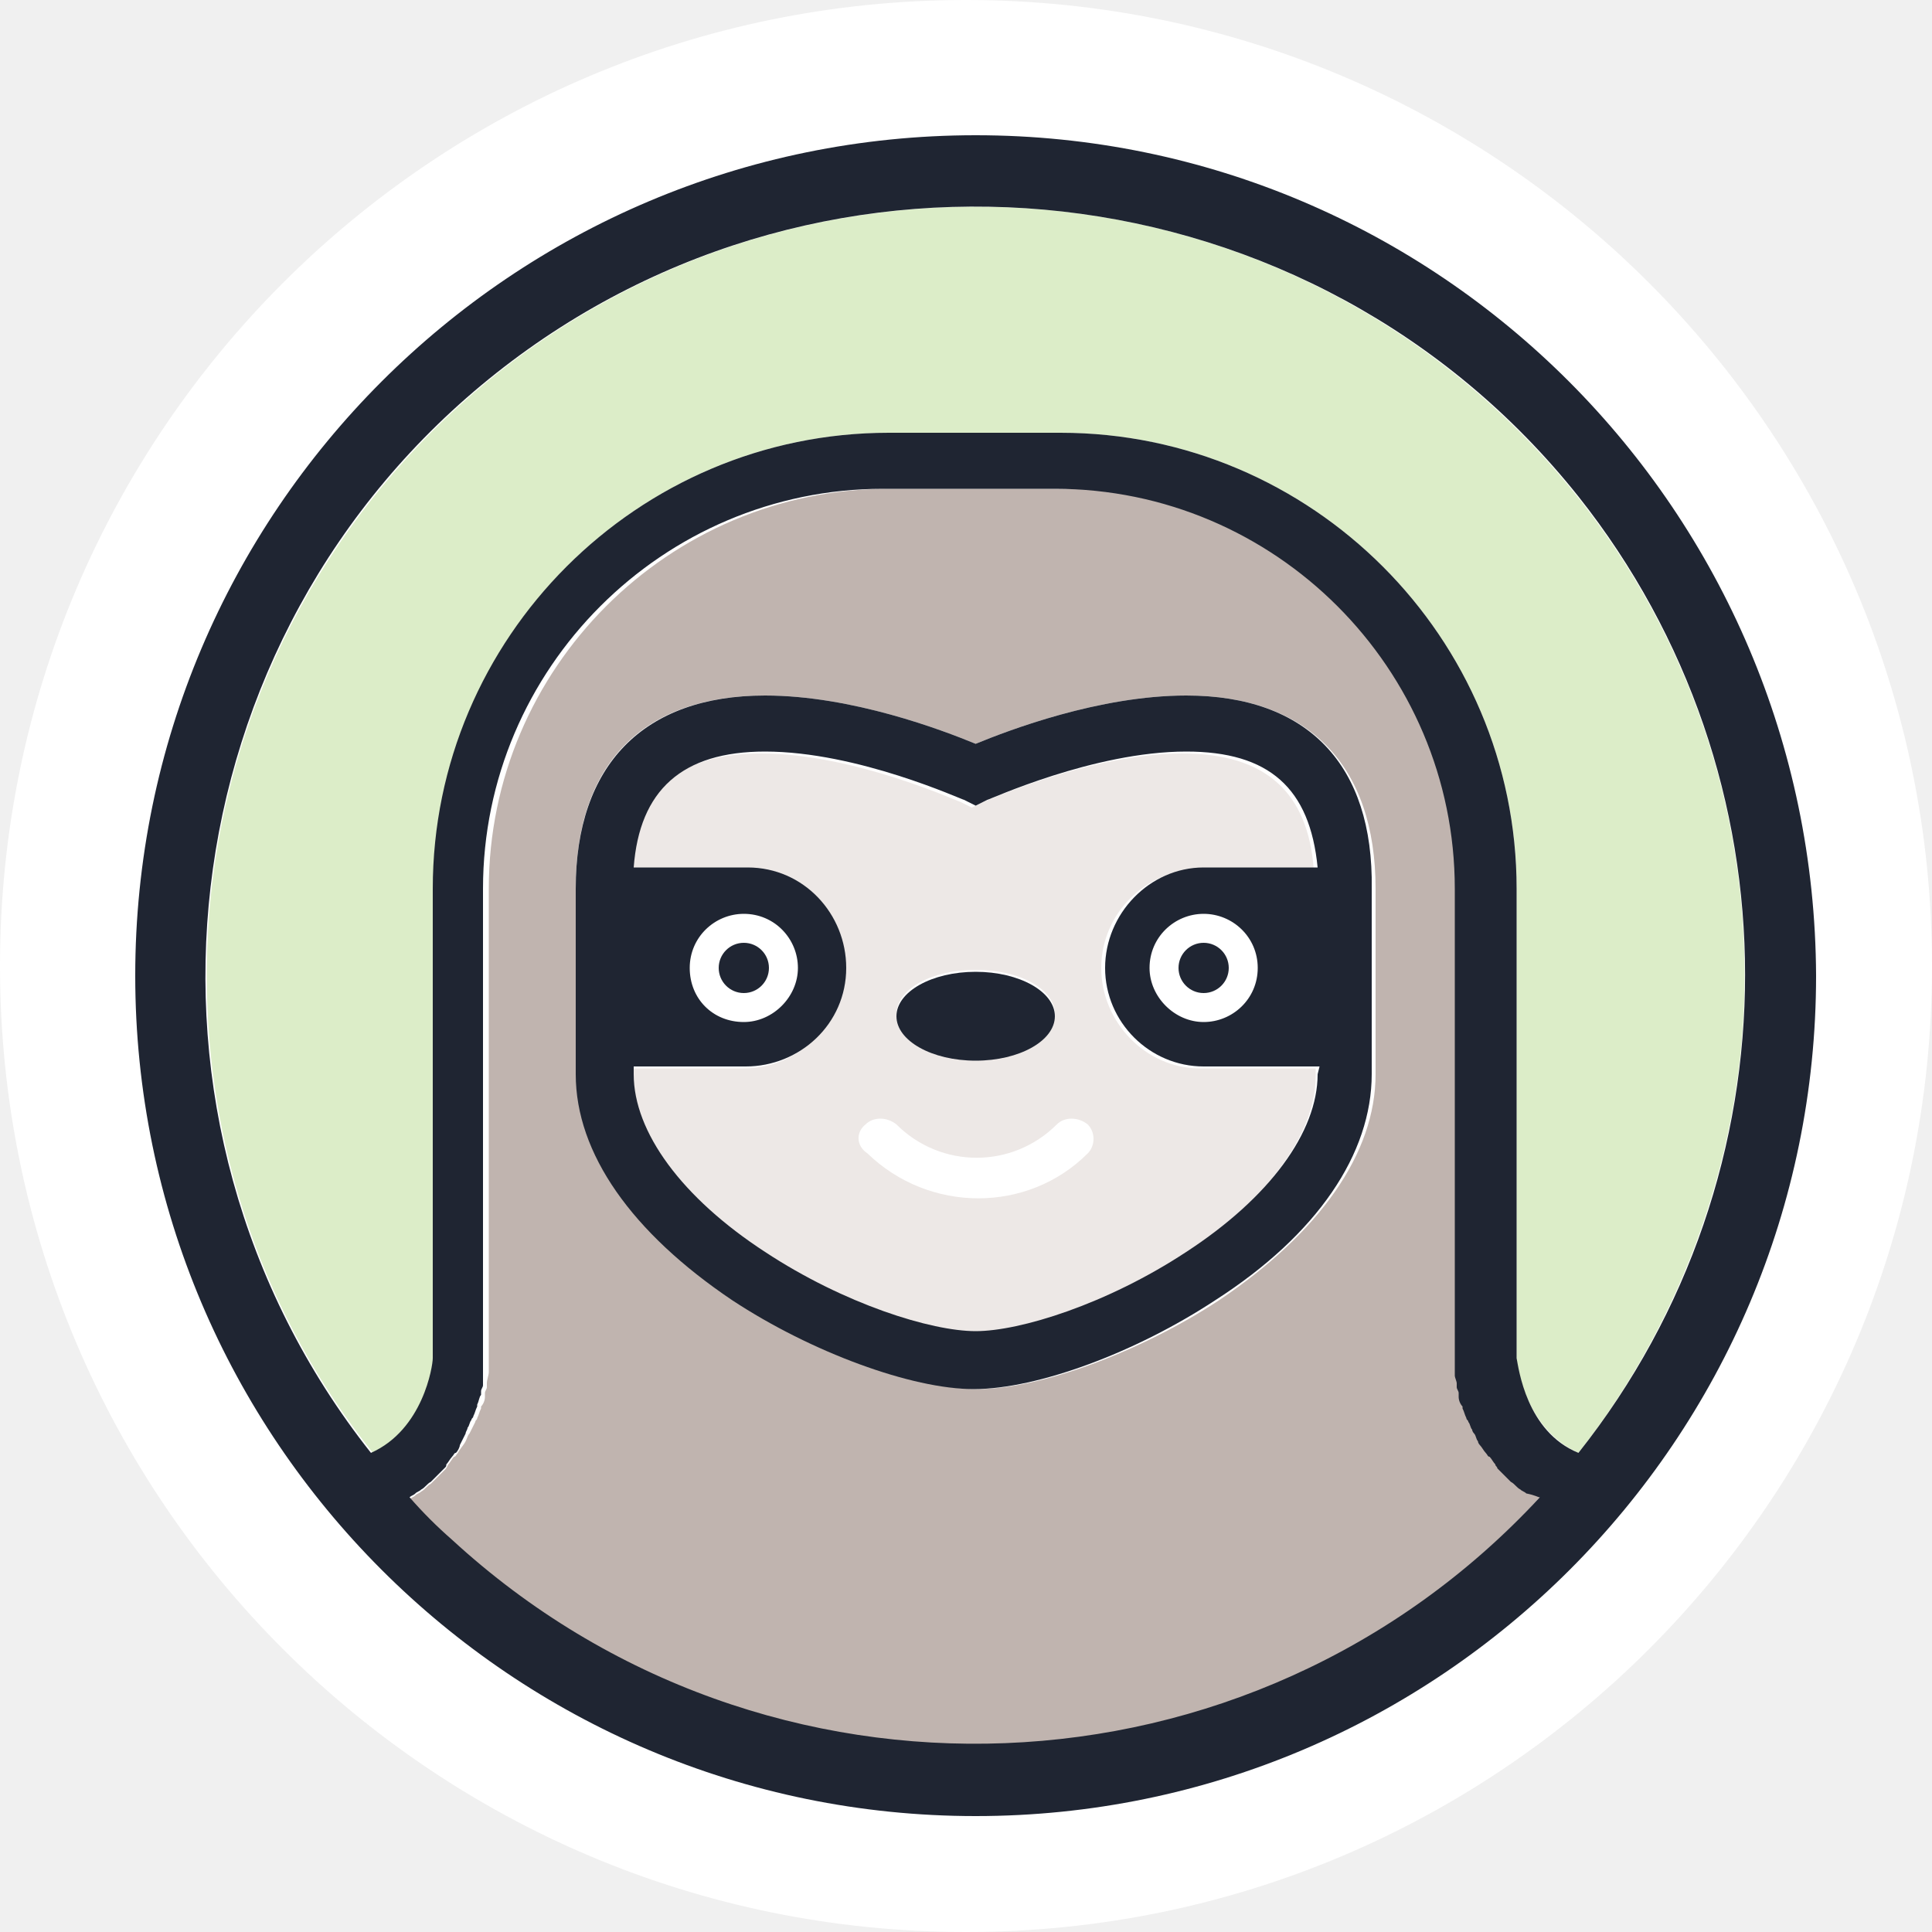
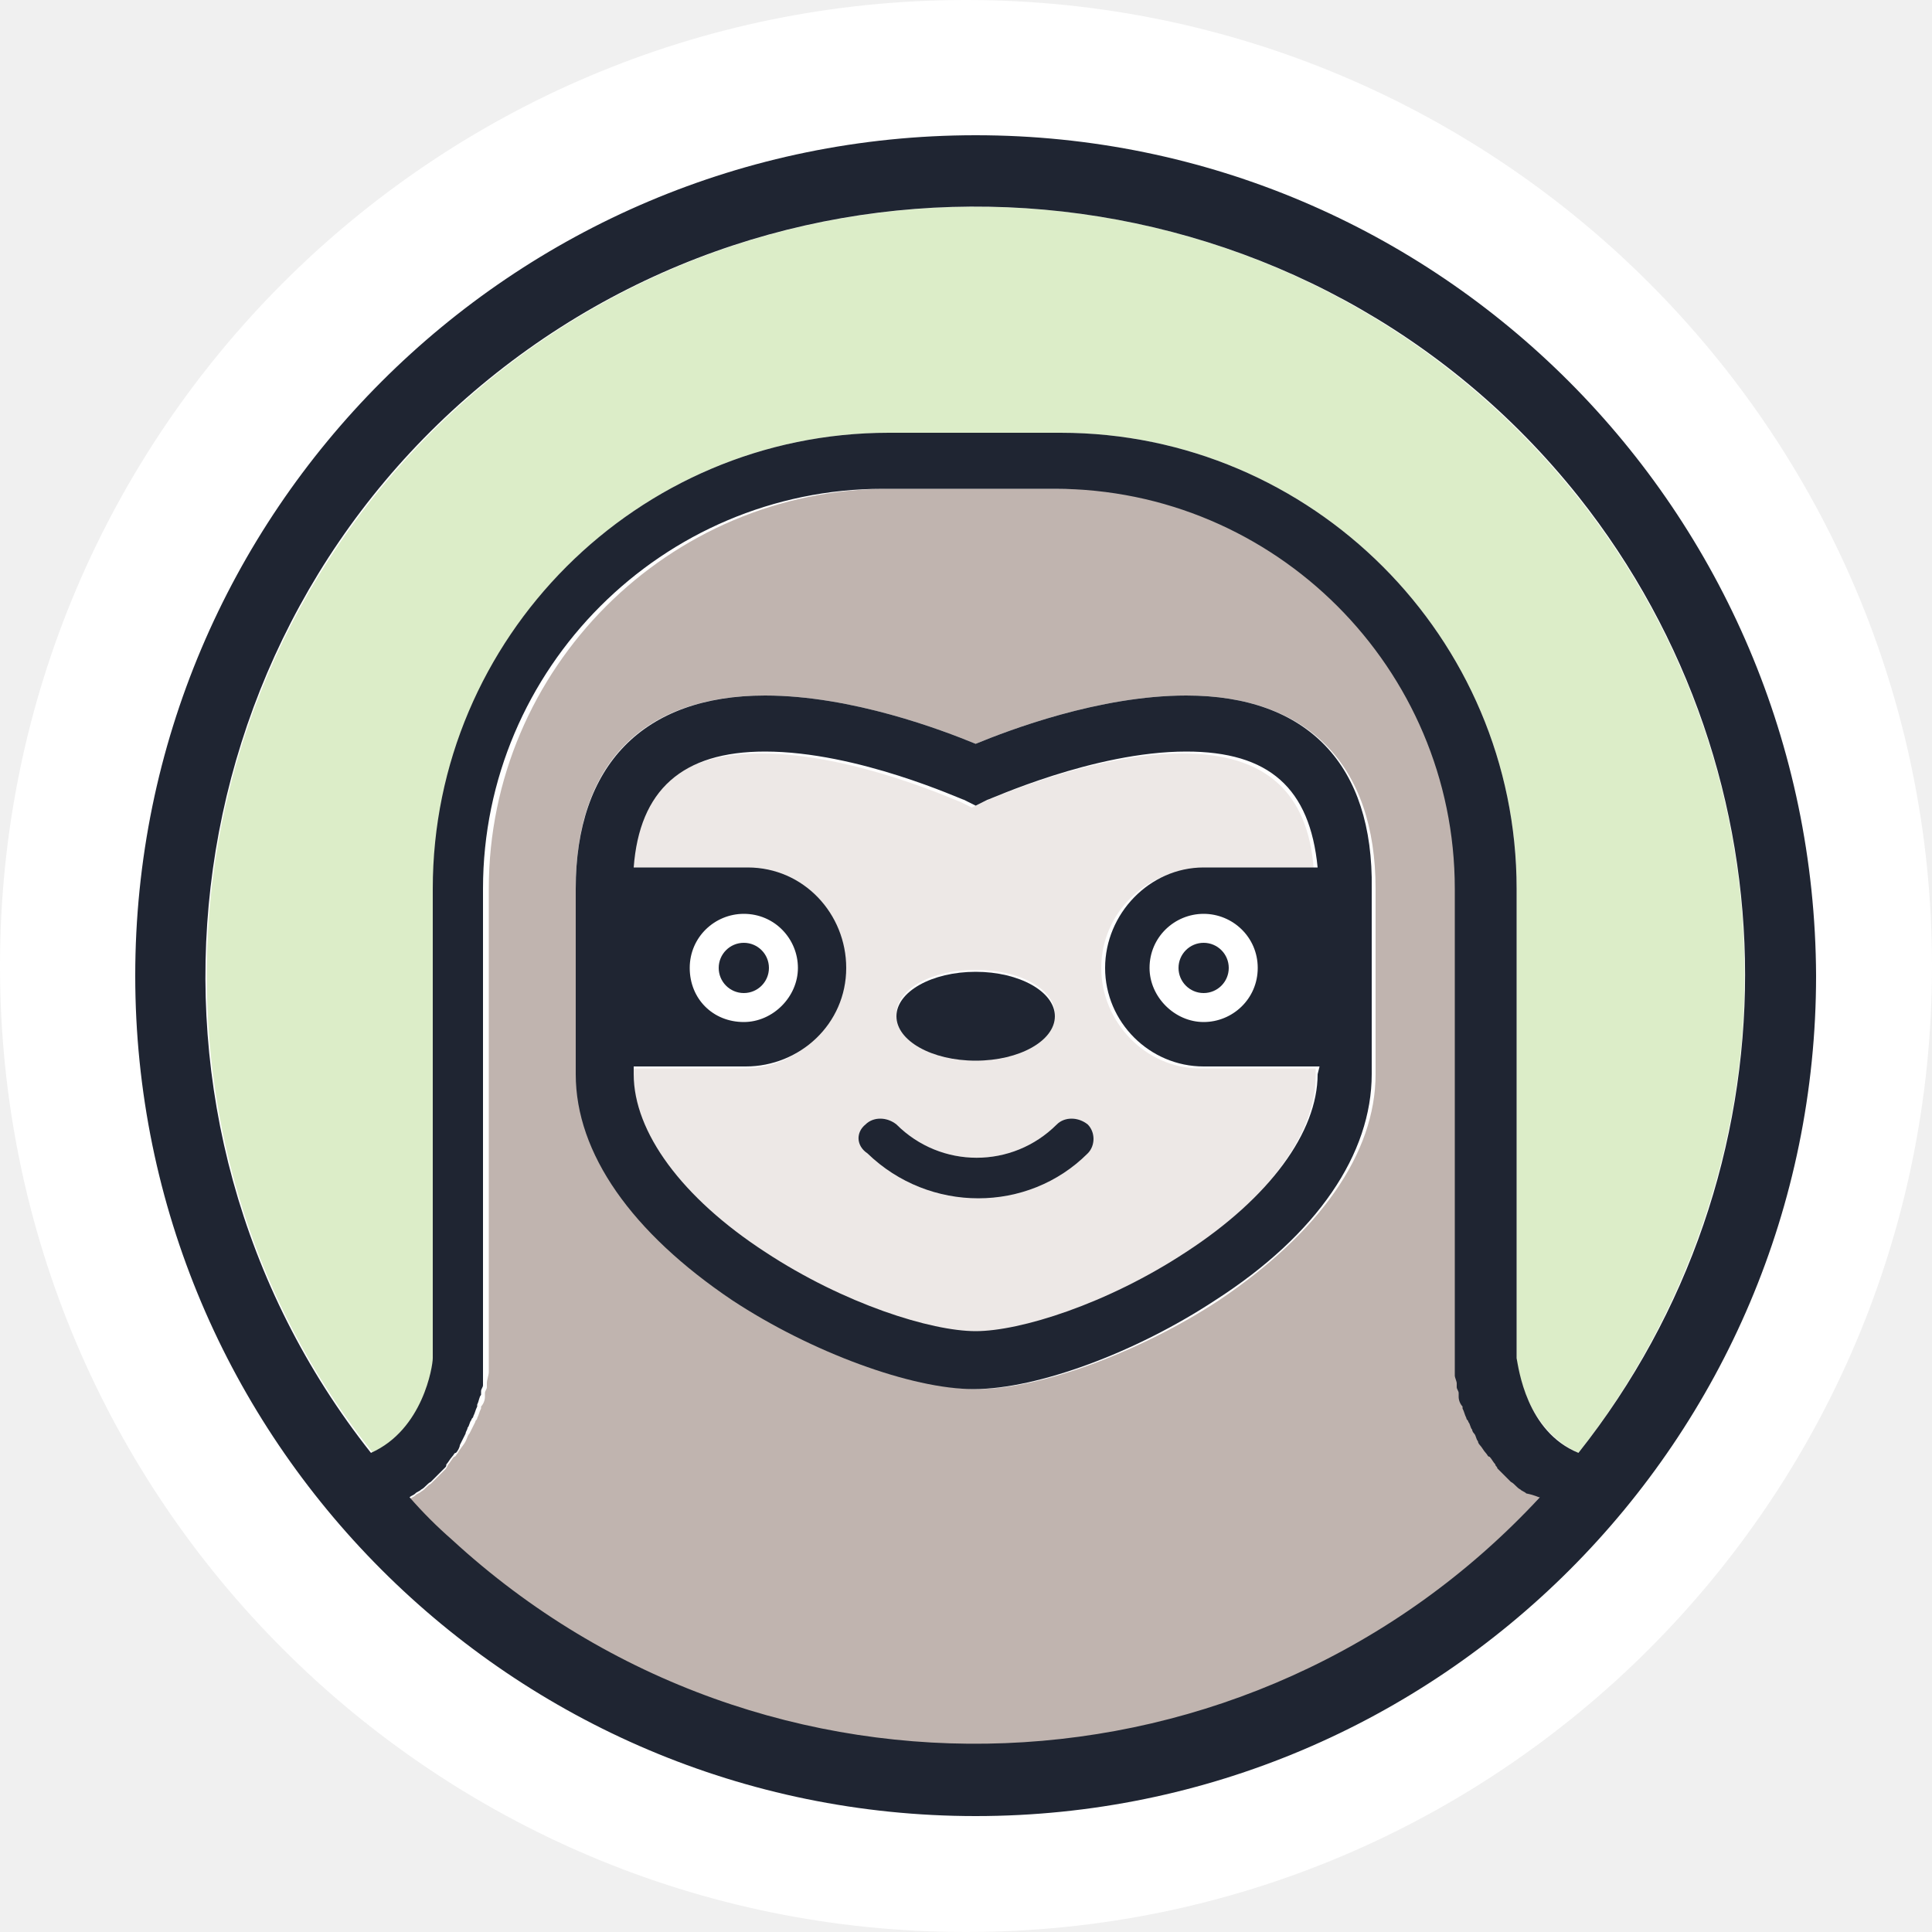
<svg xmlns="http://www.w3.org/2000/svg" viewBox="0 0 100 100">
  <circle fill="#FFF" cx="50" cy="50" r="50" />
  <path fill="#C0B4AF" d="M50.5 90.3c11.1 0 21.7-4.6 29.2-12.8-.1-.1-.2-.1-.3-.2-.1-.1-.2-.1-.3-.2-.2-.1-.3-.3-.5-.4l-.1-.1-.6-.6c0-.1-.1-.1-.1-.2-.1-.1-.2-.3-.3-.4l-.2-.2c-.1-.1-.2-.3-.3-.4 0-.1-.1-.2-.1-.2-.1-.1-.1-.3-.2-.4l-.2-.2c-.1-.1-.1-.3-.2-.4 0-.1-.1-.1-.1-.2-.1-.2-.1-.3-.2-.5v-.1c-.1-.2-.1-.4-.2-.5v-.2c0-.1-.1-.2-.1-.3 0-.2-.1-.4-.1-.6V71v-.1-.2V46c0-11.4-9.3-20.7-20.7-20.7H46c-11.4 0-20.7 9.3-20.7 20.7V71c0 .2-.1.4-.1.6v.2c0 .1-.1.2-.1.3v.2c0 .2-.1.4-.2.5v.1c-.1.2-.1.3-.2.5 0 .1-.1.1-.1.2l-.3.6c-.1.1-.1.2-.2.4s-.3.4-.4.6c-.1.1-.1.2-.2.2-.1.1-.2.3-.3.4-.1.2-.1.2-.2.3l-.6.6-.1.1c-.2.1-.3.3-.5.4-.1.1-.2.1-.3.2-.1.1-.2.1-.3.2 7.6 8.1 18.2 12.7 29.3 12.7zM29.8 46c0-6.5 3.5-10 9.8-10 4.5 0 9.2 1.8 10.9 2.5 1.7-.7 6.4-2.5 10.9-2.5 6.3 0 9.8 3.6 9.8 10v9.6c0 4.1-2.9 8.2-8.1 11.7-4.1 2.7-9.3 4.6-12.5 4.6s-8.4-1.9-12.5-4.6c-5.3-3.4-8.1-7.6-8.1-11.7V46z" />
  <path fill="#DCEDC8" d="M90.3 50.5c0-22-17.8-39.8-39.8-39.8-22 0-39.8 17.8-39.8 39.8 0 9 3 17.7 8.6 24.7 2.7-1.1 3.1-4.4 3.2-4.9V46C22.4 33 33 22.4 46 22.4h8.9c13 0 23.6 10.6 23.6 23.6v24.3c0 .4.5 3.7 3.2 4.9 5.5-7 8.6-15.8 8.6-24.7z" />
  <path fill="#EDE8E6" d="M43.7 50.1c0 2.8-2.3 5.2-5.2 5.2h-5.8v.4c0 3 2.5 6.4 6.8 9.2 4.1 2.7 8.6 4.1 10.9 4.1 2.3 0 6.8-1.4 10.9-4.1 4.3-2.8 6.8-6.2 6.8-9.2v-.4h-6c-2.8 0-5.1-2.4-5.1-5.2 0-2.8 2.3-5.1 5.1-5.1H68c-.3-4-2.5-6-6.8-6-4.8 0-10.2 2.5-10.3 2.5l-.6.3-.6-.3c-.1 0-5.5-2.5-10.3-2.5-4.3 0-6.4 1.9-6.8 6h5.8c3 0 5.3 2.3 5.3 5.1zm6.8.1c2.3 0 4.1 1 4.1 2.3s-1.9 2.3-4.1 2.3-4.1-1-4.1-2.3 1.8-2.3 4.1-2.3zm-5.7 8c.4-.4 1.1-.4 1.6 0 2.3 2.3 6 2.3 8.3 0 .4-.4 1.1-.4 1.6 0 .4.4.4 1.1 0 1.5-3.1 3.1-8.2 3.1-11.4 0-.6-.4-.6-1.1-.1-1.5z" />
  <path fill="#FFF" d="M38.5 52.9c1.6 0 2.8-1.3 2.8-2.8 0-1.6-1.3-2.8-2.8-2.8s-2.8 1.3-2.8 2.8c0 1.6 1.2 2.8 2.8 2.8zm0-4.1c.7 0 1.3.6 1.3 1.3 0 .7-.6 1.3-1.3 1.3-.7 0-1.3-.6-1.3-1.3 0-.7.6-1.3 1.3-1.3zm23.8-1.5c-1.6 0-2.8 1.3-2.8 2.8 0 1.6 1.3 2.8 2.8 2.8 1.6 0 2.8-1.3 2.8-2.8 0-1.6-1.3-2.8-2.8-2.8zm0 4.1c-.7 0-1.3-.6-1.3-1.3 0-.7.6-1.3 1.3-1.3.7 0 1.3.6 1.3 1.3-.1.7-.6 1.3-1.3 1.3z" />
  <path fill="#1F2532" d="M50.5 7C26.5 7 7 26.5 7 50.5S26.5 94 50.5 94 94 74.5 94 50.5C93.9 26.5 74.5 7 50.5 7zm29.2 70.5c-14.9 16.1-40.1 17.1-56.3 2.2-.8-.7-1.5-1.4-2.2-2.2.1-.1.2-.1.3-.2.1-.1.2-.1.3-.2.2-.1.3-.3.5-.4l.1-.1.6-.6c.1-.1.1-.1.1-.2.1-.1.2-.3.3-.4.1-.1.1-.2.2-.2.1-.1.2-.3.2-.4l.3-.6c0-.1.1-.2.1-.3.1-.1.1-.3.2-.4 0-.1.1-.1.1-.2.1-.2.1-.3.2-.5v-.1c.1-.2.1-.4.2-.5V72c0-.1.1-.2.1-.3V71.1v-.2-.1-.2V46c0-11.4 9.3-20.7 20.7-20.7h8.9c11.4 0 20.7 9.3 20.7 20.7V71.2c0 .1.1.3.1.4v.2c0 .1.1.2.1.3v.2c0 .2.1.4.2.5v.1c.1.2.1.3.2.5 0 .1.1.1.1.2.1.1.1.3.2.4 0 .1.1.2.1.2.1.1.1.3.2.4 0 .1.1.2.1.2.1.1.2.3.3.4.1.1.1.2.2.2.1.1.2.3.3.4 0 .1.1.1.1.2l.6.6.1.1c.2.1.3.3.5.4.1.1.2.1.3.2.5.1.6.2.7.2zm2-2.3c-2.7-1.1-3.1-4.4-3.2-4.9V46c0-13-10.6-23.6-23.6-23.6H46C33 22.4 22.4 33 22.4 46v24.3c0 .4-.5 3.7-3.2 4.9C5.6 58 8.5 32.9 25.7 19.3s42.3-10.8 56 6.4c11.5 14.5 11.5 35 0 49.5z" />
  <path fill="#1F2532" d="M61.4 36c-4.5 0-9.2 1.8-10.9 2.5-1.7-.7-6.4-2.5-10.9-2.5-6.3 0-9.8 3.6-9.8 10v9.6c0 4.1 2.9 8.2 8.1 11.7 4.1 2.7 9.3 4.6 12.5 4.6 3.3 0 8.4-1.9 12.5-4.6 5.3-3.4 8.1-7.6 8.1-11.7V46c.1-6.4-3.3-10-9.6-10zm3.7 14.1c0 1.6-1.3 2.8-2.8 2.8s-2.8-1.3-2.8-2.8c0-1.6 1.3-2.8 2.8-2.8 1.5 0 2.8 1.2 2.8 2.8zm-29.4 0c0-1.6 1.3-2.8 2.8-2.8 1.6 0 2.8 1.3 2.8 2.8s-1.3 2.8-2.8 2.8c-1.6 0-2.8-1.2-2.8-2.8zm32.5 5.5c0 3-2.5 6.4-6.8 9.2-4.1 2.7-8.6 4.1-10.9 4.1-2.3 0-6.8-1.4-10.9-4.1-4.3-2.8-6.8-6.2-6.8-9.2v-.4h5.8c2.8 0 5.2-2.2 5.2-5.1 0-2.8-2.2-5.2-5.1-5.2h-5.9c.3-4 2.5-6 6.8-6 4.8 0 10.2 2.5 10.3 2.5l.6.3.6-.3c.1 0 5.5-2.5 10.3-2.5 4.3 0 6.4 1.9 6.8 6h-5.9c-2.8 0-5.1 2.4-5.1 5.2 0 2.8 2.3 5.1 5.1 5.1h6l-.1.4z" />
  <ellipse fill="#1F2532" cx="50.5" cy="52.6" rx="4.1" ry="2.3" />
  <circle fill="#1F2532" cx="38.5" cy="50.1" r="1.3" />
  <circle fill="#1F2532" cx="62.3" cy="50.1" r="1.3" />
+   <path fill="#1F2532" d="M44.8 58.2c.4-.4 1.1-.4 1.6 0 2.3 2.3 6 2.3 8.3 0 .4-.4 1.1-.4 1.6 0 .4.4.4 1.1 0 1.5-3.1 3.1-8.2 3.1-11.4 0-.6-.4-.6-1.1-.1-1.5z" />
</svg>
